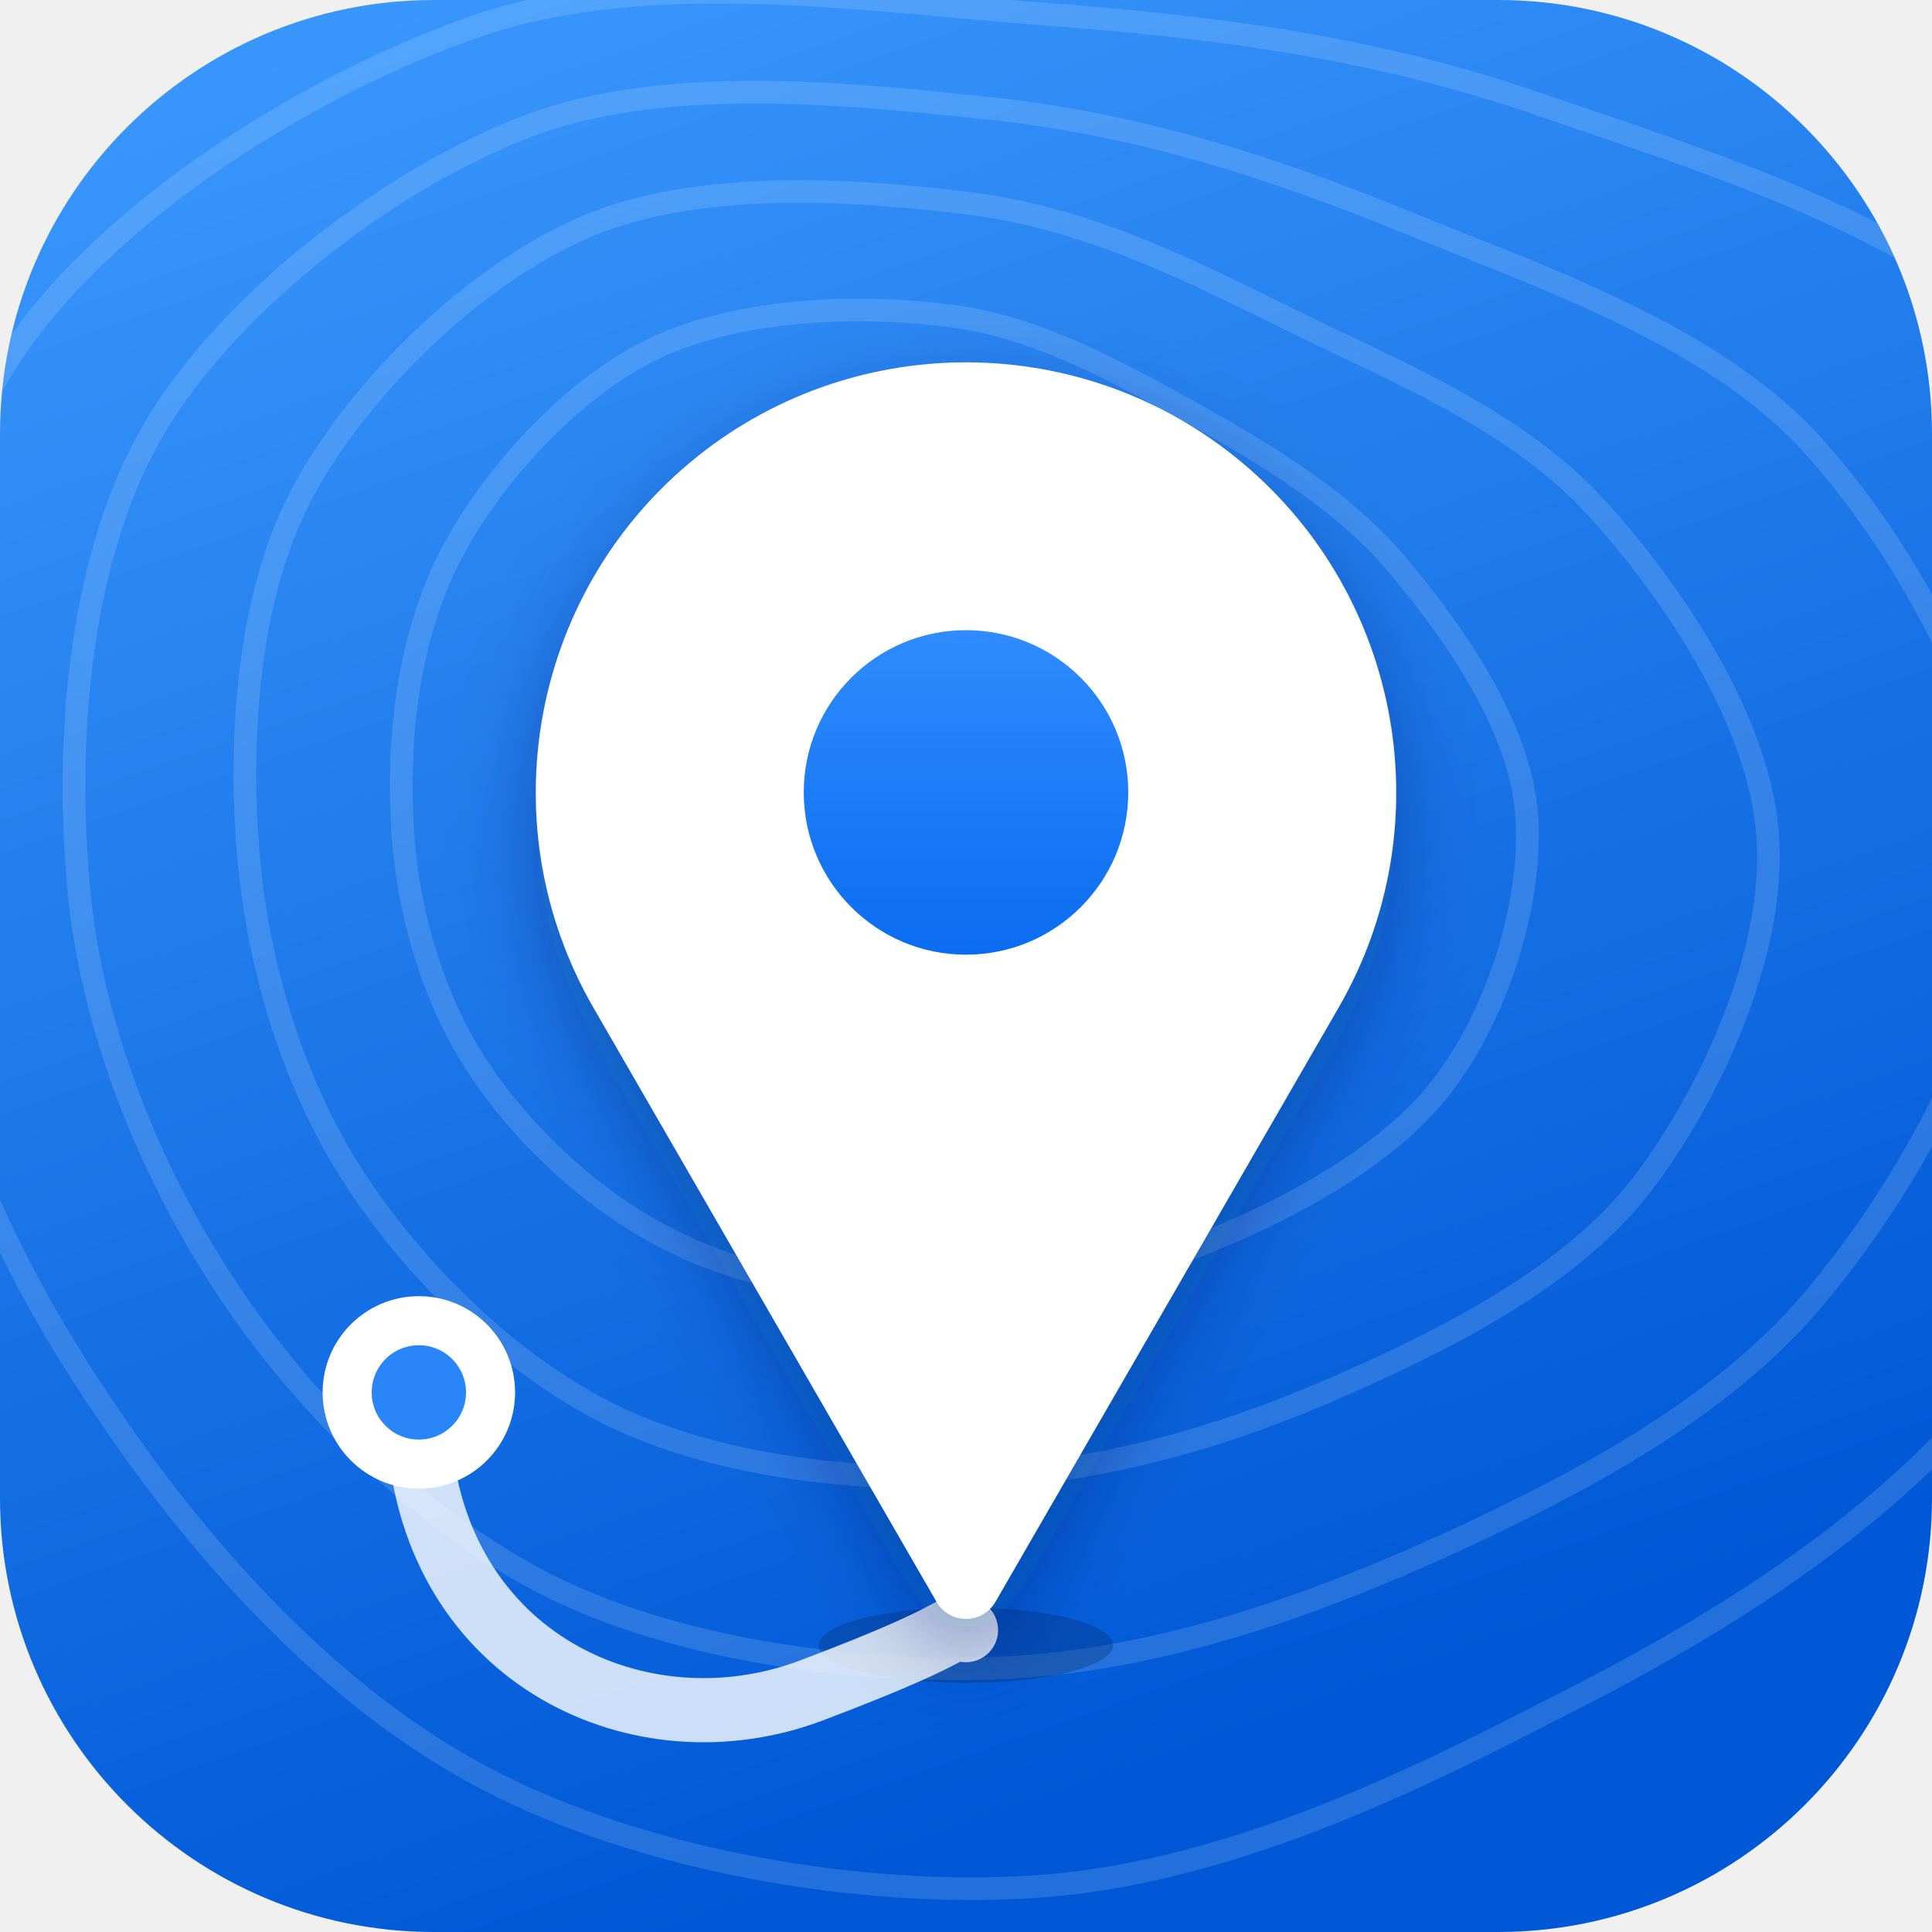
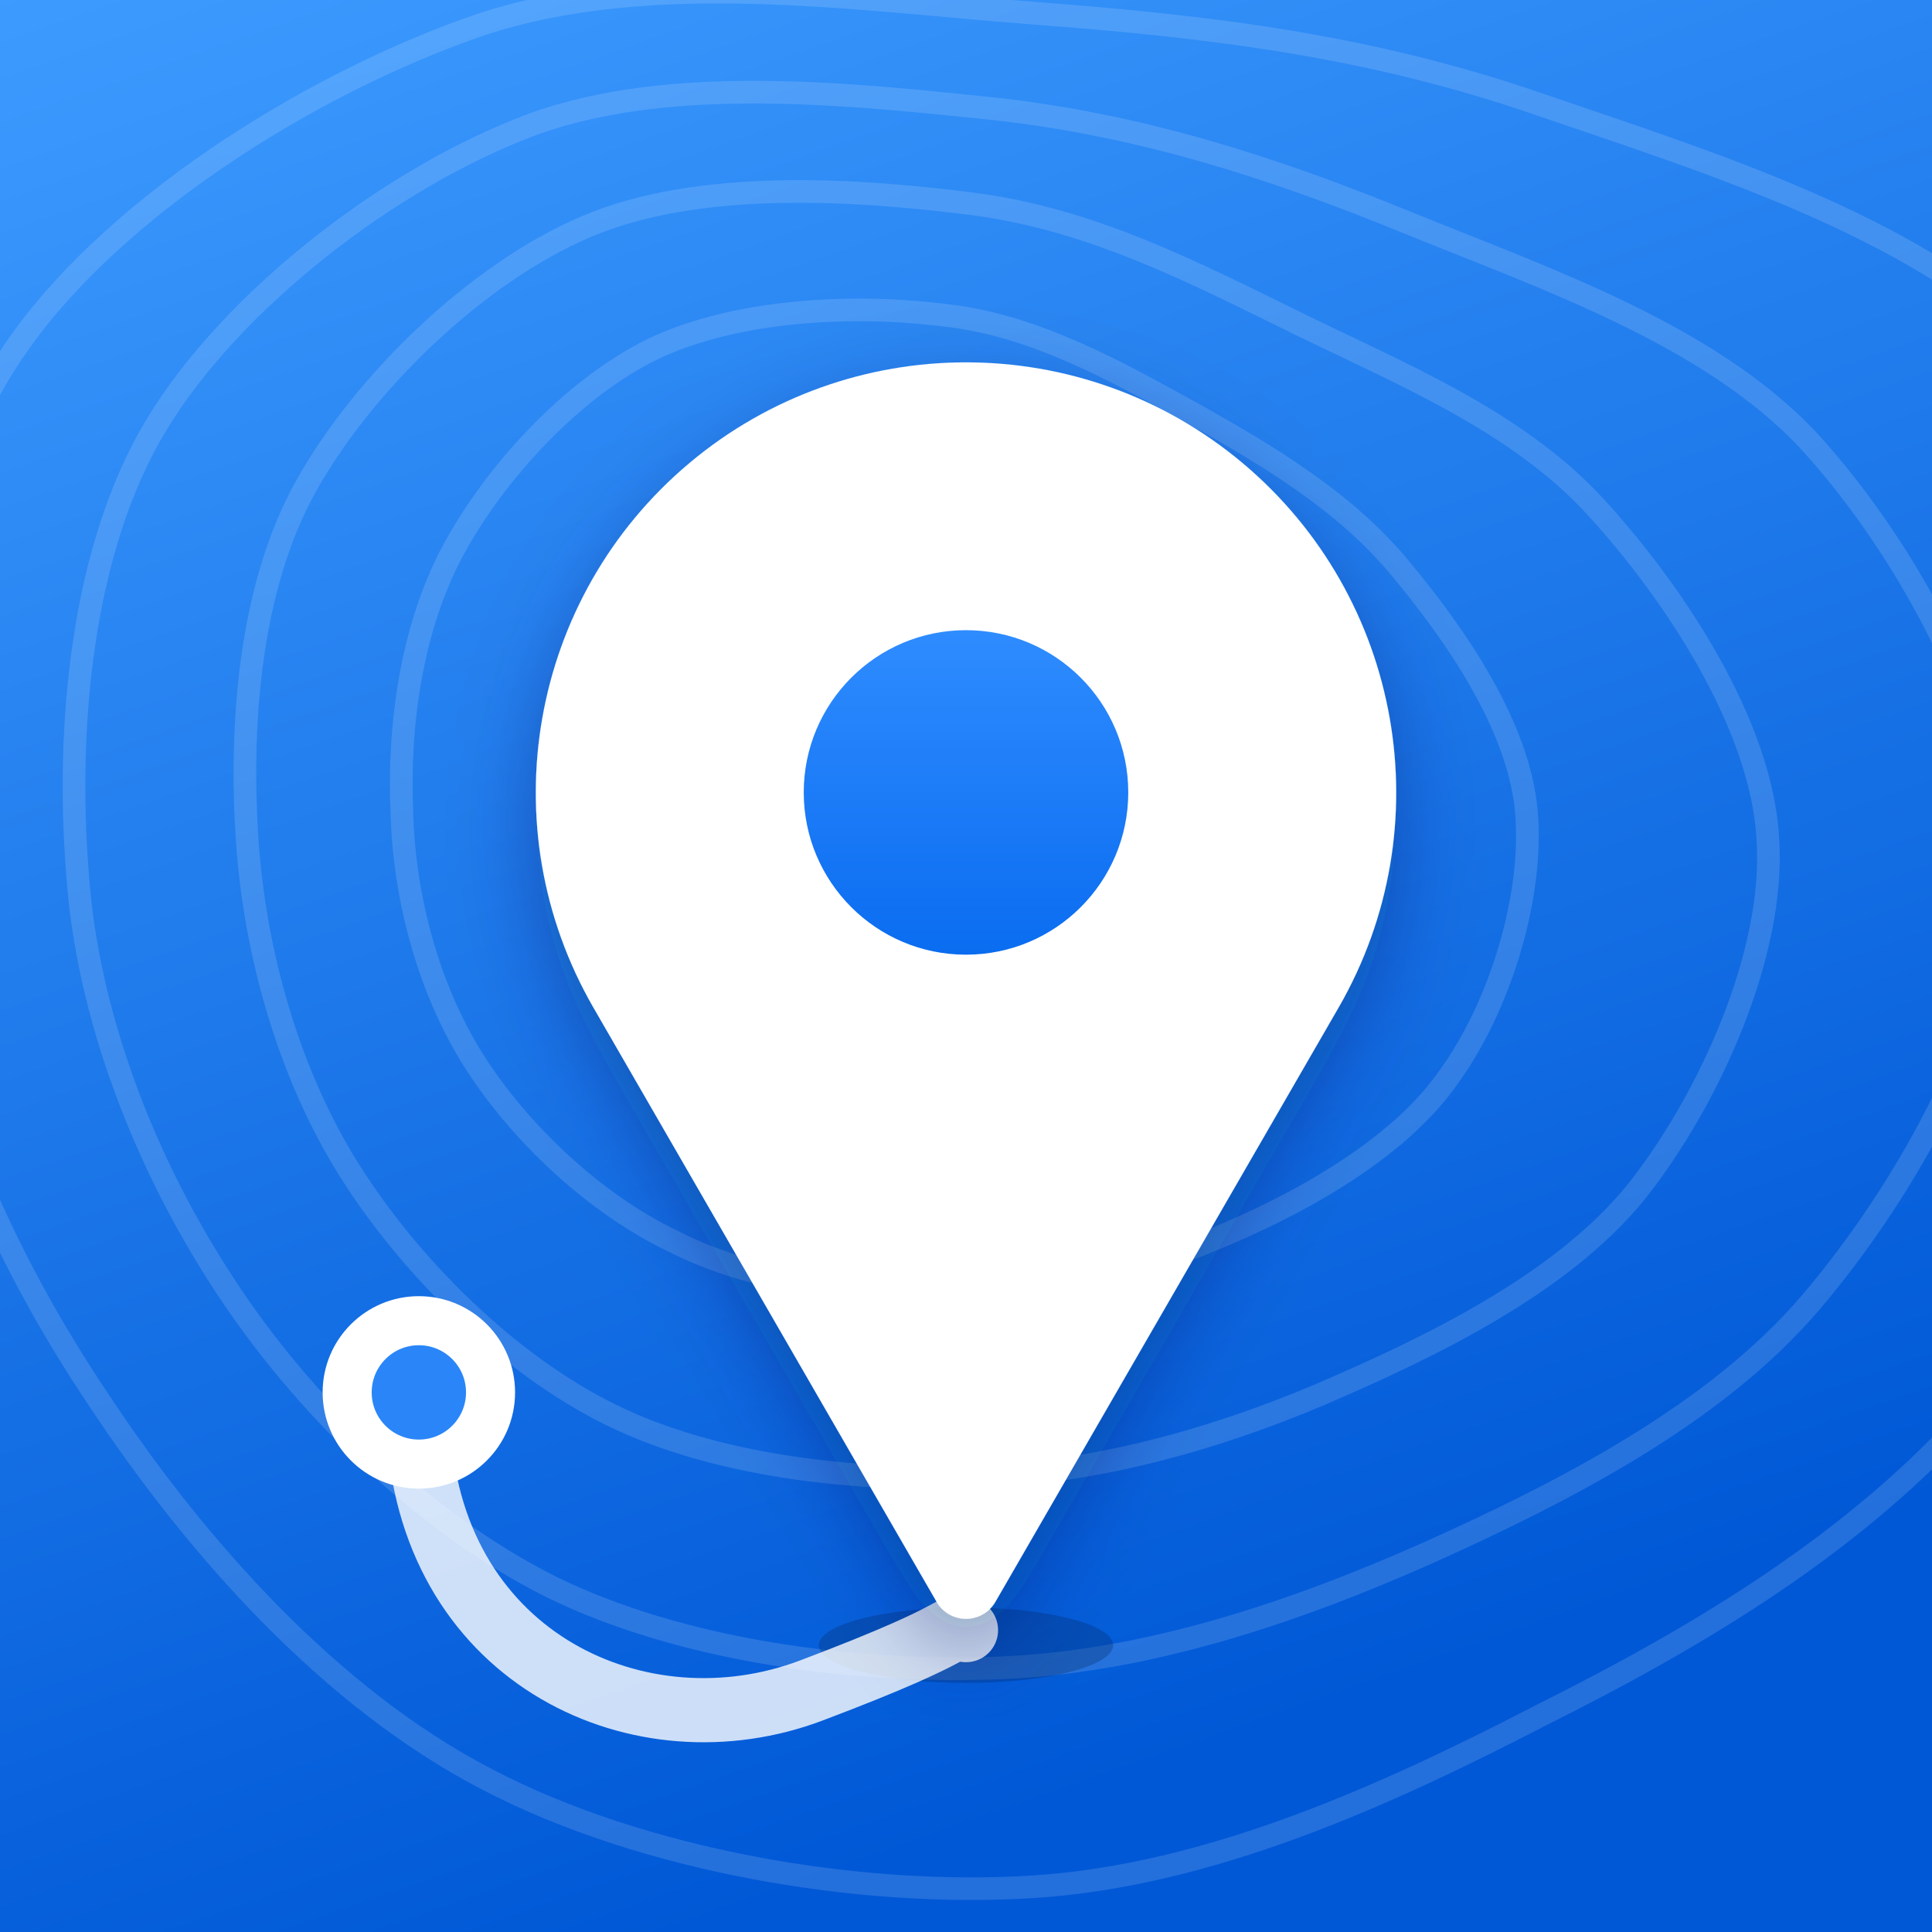
<svg xmlns="http://www.w3.org/2000/svg" viewBox="0 0 1024 1024">
  <defs>
-     <clipPath id="corner">
-       <rect width="1024" height="1024" rx="230" />
-     </clipPath>
    <linearGradient id="bg" x1="0" y1="0" x2="0.35" y2="1">
      <stop offset="0" stop-color="#3d9bff" />
      <stop offset="1" stop-color="#0058d6" />
    </linearGradient>
    <linearGradient id="hole" x1="0" y1="0" x2="0" y2="1">
      <stop offset="0" stop-color="#2f8cff" />
      <stop offset="1" stop-color="#0a6cf0" />
    </linearGradient>
    <filter id="lift" x="-30%" y="-20%" width="160%" height="150%">
      <feDropShadow dx="0" dy="18" stdDeviation="22" flood-color="#00245c" flood-opacity="0.35" />
    </filter>
  </defs>
-   <g id="art" clip-path="url(#corner)">
+   <g id="art">
    <rect width="1024" height="1024" fill="url(#bg)" />
    <g fill="none" stroke="#ffffff" stroke-opacity="0.14" stroke-width="12">
      <path d="M 809 430 C 813 475, 795 534, 767 572 C 740 610, 687 639, 643 657 C 598 676, 548 685, 500 685 C 452 686, 398 679, 357 658 C 315 638, 275 600, 251 562 C 227 524, 214 475, 213 430 C 211 385, 218 333, 240 292 C 262 251, 303 206, 346 185 C 390 164, 452 161, 500 167 C 548 172, 592 197, 632 219 C 673 242, 713 266, 742 301 C 772 337, 805 385, 809 430 Z" />
      <path d="M 937 445 C 941 505, 906 583, 867 632 C 827 681, 758 714, 700 739 C 641 764, 578 781, 515 783 C 452 785, 379 777, 324 750 C 269 723, 217 671, 185 620 C 153 569, 135 505, 131 445 C 127 385, 132 312, 162 258 C 192 204, 252 145, 311 120 C 370 95, 452 100, 515 108 C 578 116, 632 144, 687 171 C 742 198, 804 223, 846 269 C 888 315, 934 385, 937 445 Z" />
      <path d="M 1063 462 C 1063 538, 1011 630, 960 690 C 909 750, 828 791, 757 823 C 685 855, 607 881, 530 884 C 453 887, 361 875, 292 841 C 224 807, 160 744, 119 681 C 77 617, 46 538, 41 462 C 35 386, 43 291, 83 225 C 123 159, 207 94, 282 66 C 356 39, 453 50, 530 58 C 607 67, 675 89, 746 118 C 817 147, 906 177, 959 234 C 1012 292, 1063 386, 1063 462 Z" />
      <path d="M 1192 480 C 1185 572, 1110 674, 1048 745 C 985 817, 901 867, 817 909 C 734 952, 641 994, 548 1000 C 455 1006, 340 986, 258 943 C 175 900, 104 820, 53 743 C 1 666, -41 572, -49 480 C -57 388, -47 269, 4 191 C 54 113, 164 44, 255 13 C 346 -17, 455 0, 548 7 C 641 14, 725 24, 815 55 C 905 86, 1025 122, 1088 193 C 1151 264, 1199 388, 1192 480 Z" />
    </g>
    <ellipse cx="512" cy="872" rx="78" ry="20" fill="#00245c" fill-opacity="0.28" />
    <path d="M 222 760 C 230 880, 340 930, 430 896 S 498 862, 512 864" fill="none" stroke="#ffffff" stroke-opacity="0.8" stroke-width="34" stroke-linecap="round" />
    <circle cx="222" cy="738" r="38" fill="#2a86f8" stroke="#ffffff" stroke-width="26" />
    <path filter="url(#lift)" fill="#ffffff" stroke="#ffffff" stroke-width="36" stroke-linejoin="round" d="M 512 840 L 330.1 525 A 210 210 0 1 1 693.9 525 Z" />
    <circle cx="512" cy="420" r="86" fill="url(#hole)" />
  </g>
</svg>
